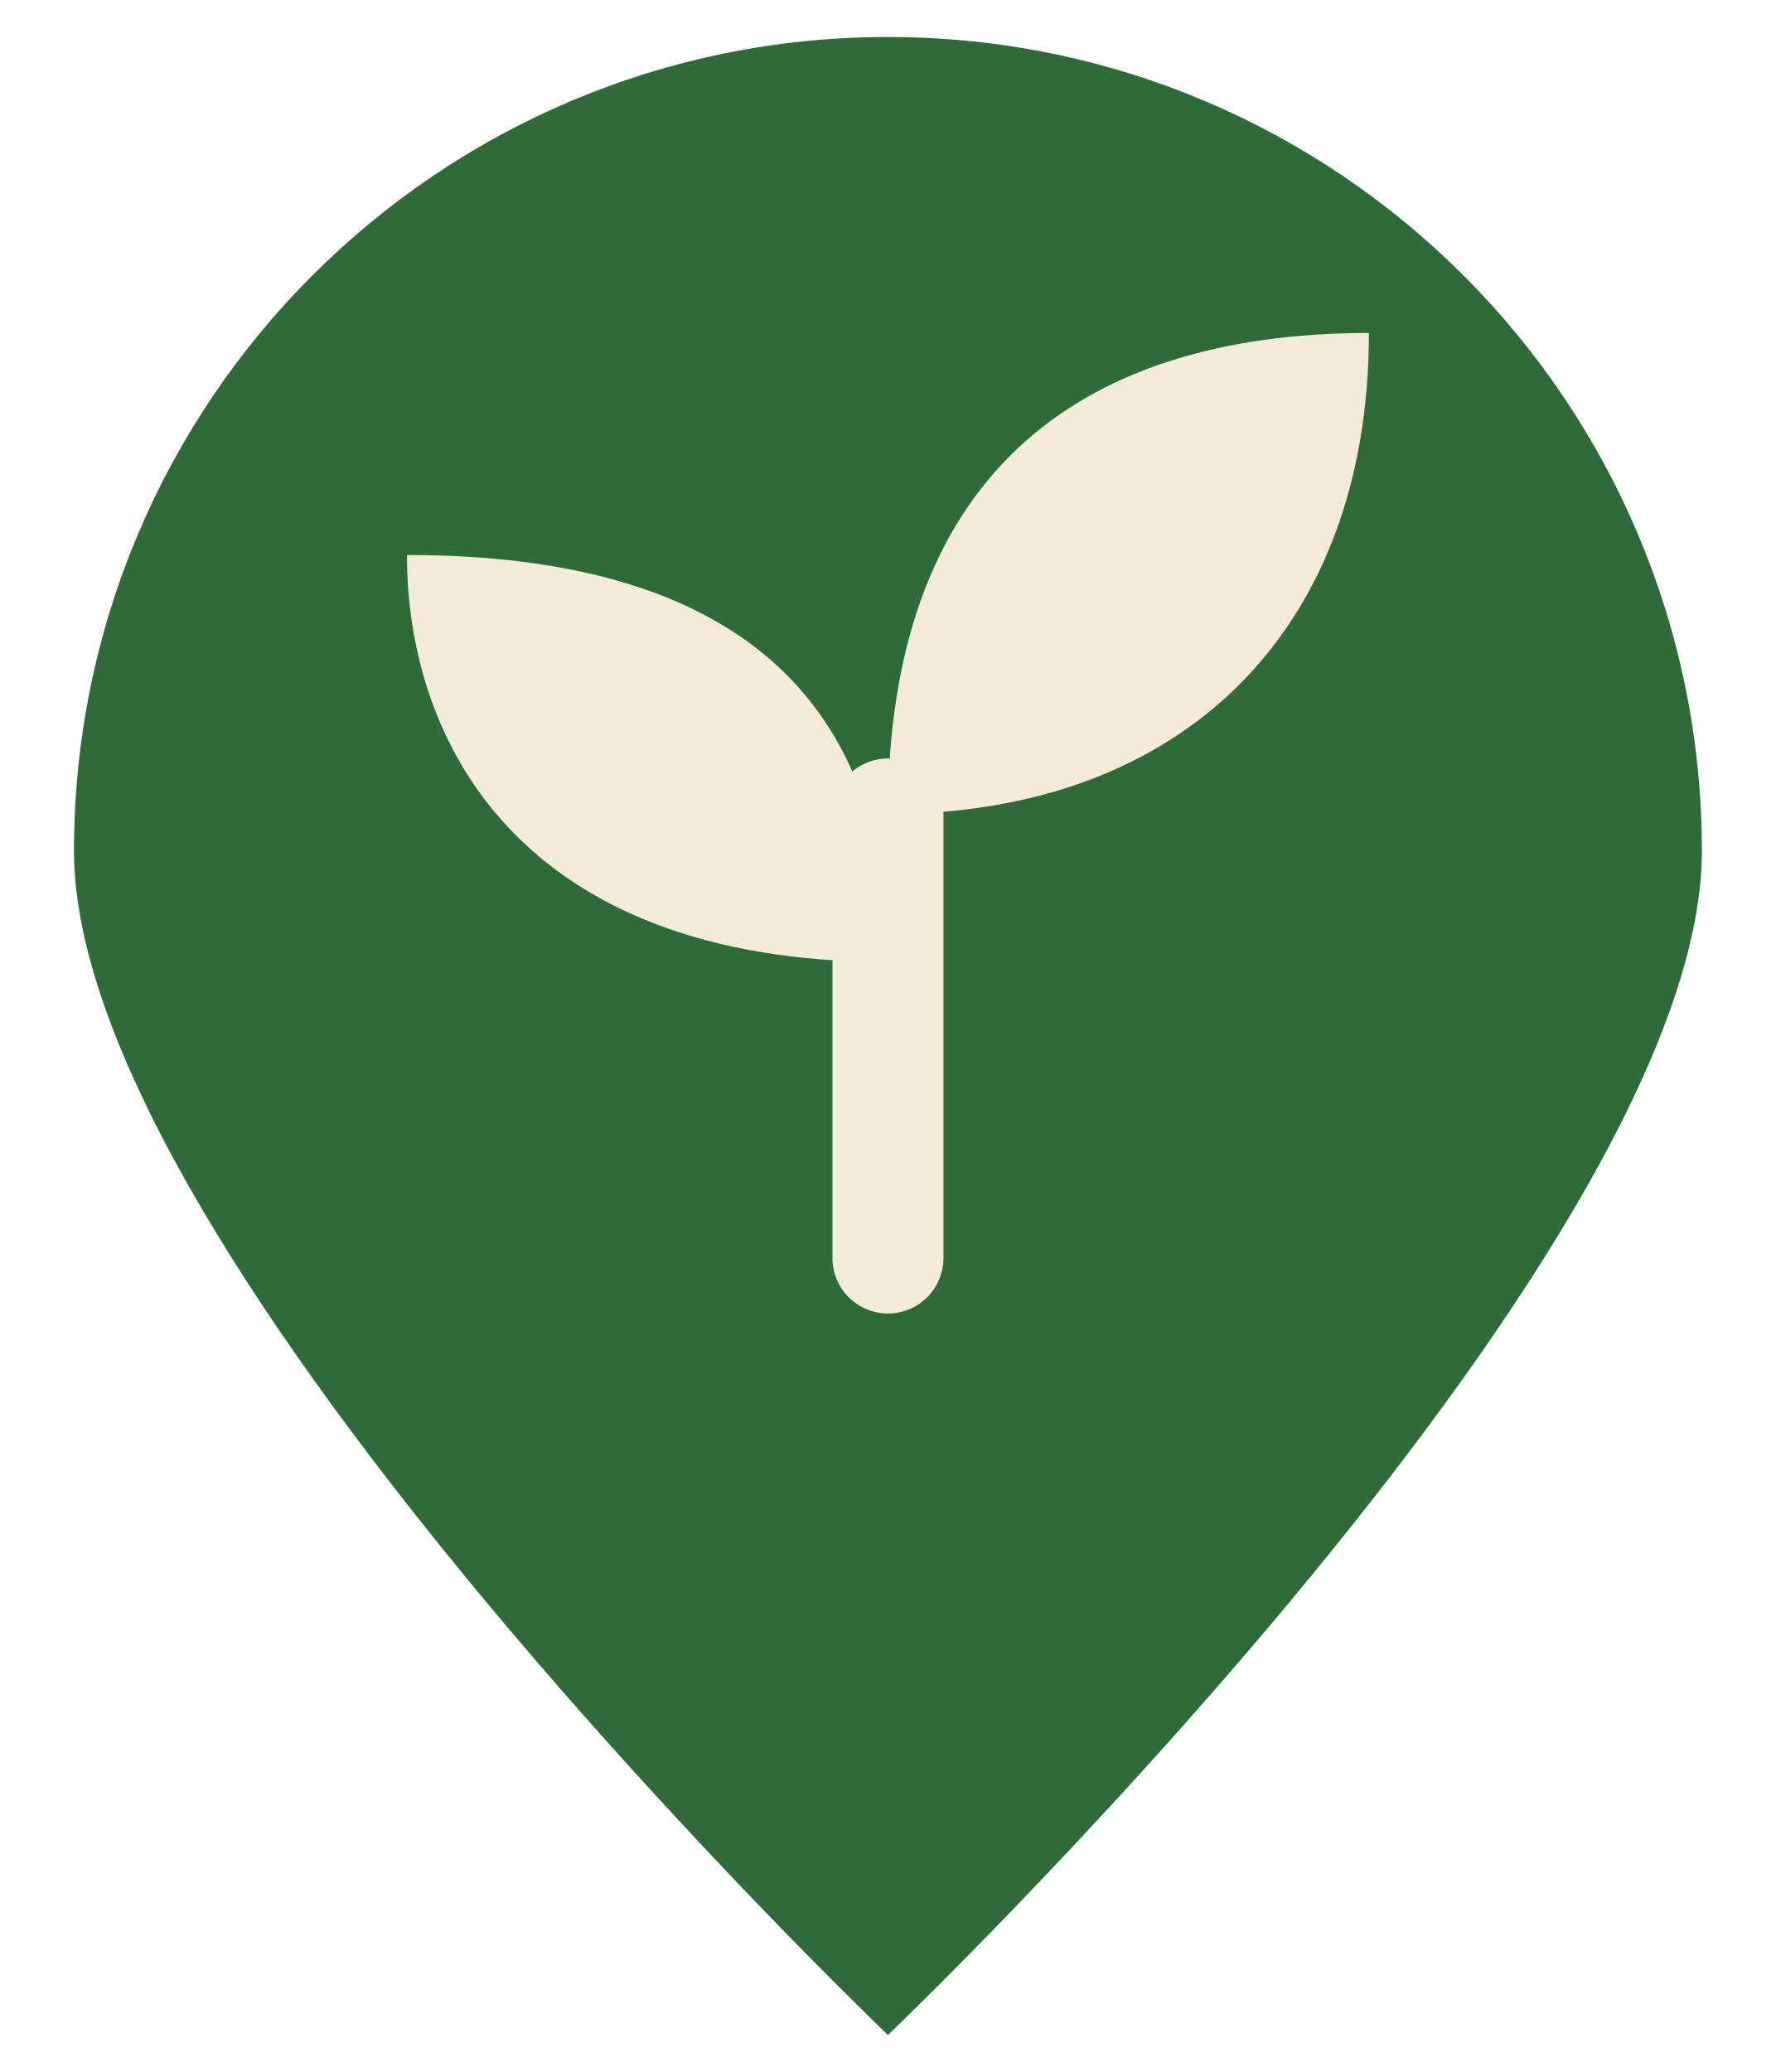
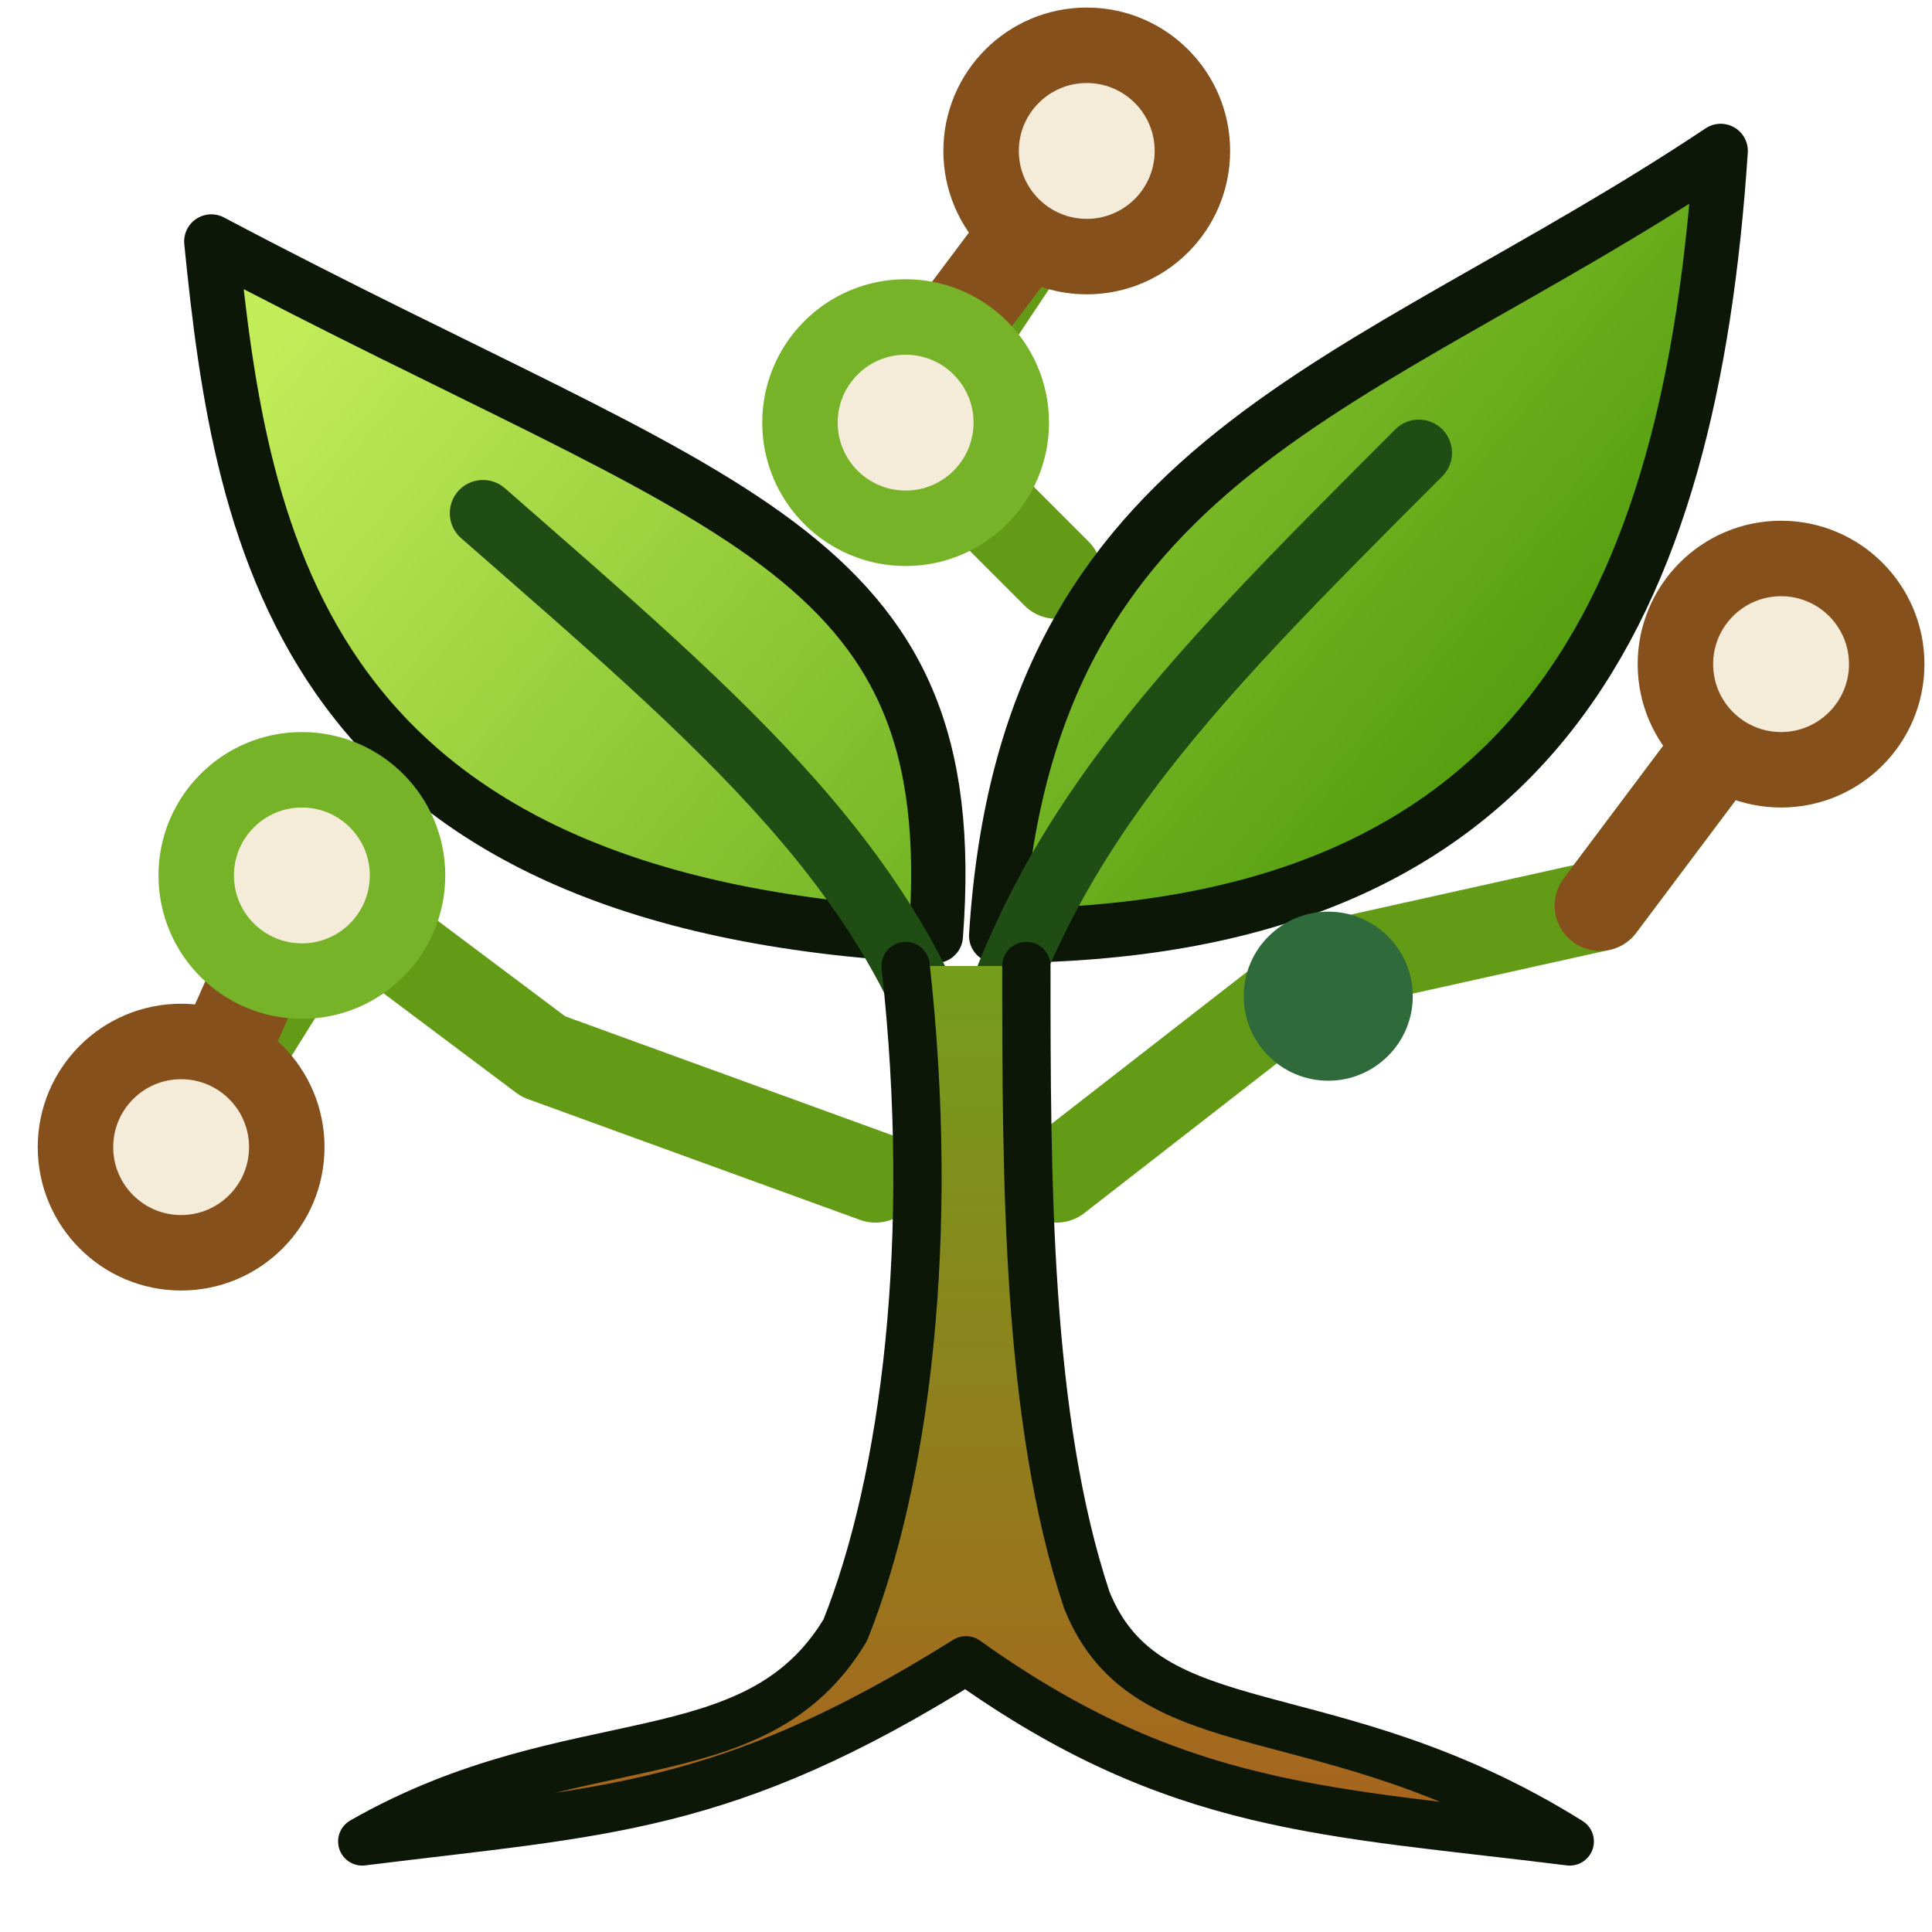
- <svg xmlns="http://www.w3.org/2000/svg" viewBox="0 0 48 56" fill="none">
-   <path d="M24 55C24 55 2 34 2 23a22 22 0 1 1 44 0c0 11-22 32-22 32Z" fill="#2f6b3a" />
-   <path d="M24 34V22" stroke="#f4ecd8" stroke-width="3" stroke-linecap="round" />
-   <path d="M24 26C14 26 11 20 11 15c9 0 13 4 13 11ZM24 22c0-9 5-13 13-13 0 8-5 13-13 13Z" fill="#f4ecd8" />
+ <svg xmlns="http://www.w3.org/2000/svg" width="64" height="64" viewBox="0 0 64 64" fill="none">
+   <defs>
+     <linearGradient id="agrisense-leaf" x1="12" y1="8" x2="45" y2="36" gradientUnits="userSpaceOnUse">
+       <stop stop-color="#c2ed59" />
+       <stop offset="1" stop-color="#4b9708" />
+     </linearGradient>
+     <linearGradient id="agrisense-stem" x1="31" y1="26" x2="31" y2="61" gradientUnits="userSpaceOnUse">
+       <stop stop-color="#69aa1b" />
+       <stop offset="1" stop-color="#a9631e" />
+     </linearGradient>
+   </defs>
+   <g stroke-linecap="round" stroke-linejoin="round">
+     <path d="M29 39 18 35 10 29M35 39l9-7 9-2 6-8M35 19l-5-5 6-9M11 30 6 38" stroke="#639b16" stroke-width="3" />
+     <path d="m53 30 6-8M30 13l6-8M10 29l-4 9" stroke="#85501b" stroke-width="3" />
+     <path d="M31 31C10 30 8 18 7 8c17 9 25 10 24 23ZM33 31c1-16 12-18 24-26-1 15-6 26-24 26Z" fill="url(#agrisense-leaf)" stroke="#0c1708" stroke-width="1.8" />
+     <path d="M16 17c8 7 14 12 16 20M47 15c-8 8-13 13-15 22" stroke="#1f4d13" stroke-width="2.2" />
+     <path d="M30 32c1 9 0 17-2 22-3 5-9 3-16 7 8-1 12-1 20-6 7 5 12 5 20 6-8-5-14-3-16-8-2-6-2-14-2-21" fill="url(#agrisense-stem)" stroke="#0c1708" stroke-width="1.6" />
+     <circle cx="36" cy="5" r="3.5" fill="#f4ecd8" stroke="#85501b" stroke-width="2.5" />
+     <circle cx="30" cy="14" r="3.5" fill="#f4ecd8" stroke="#76b329" stroke-width="2.5" />
+     <circle cx="10" cy="29" r="3.5" fill="#f4ecd8" stroke="#76b329" stroke-width="2.5" />
+     <circle cx="6" cy="38" r="3.5" fill="#f4ecd8" stroke="#85501b" stroke-width="2.5" />
+     <circle cx="59" cy="22" r="3.5" fill="#f4ecd8" stroke="#85501b" stroke-width="2.5" />
+     <circle cx="44" cy="33" r="2.8" fill="#2f6b3a" stroke="none" />
+   </g>
</svg>
